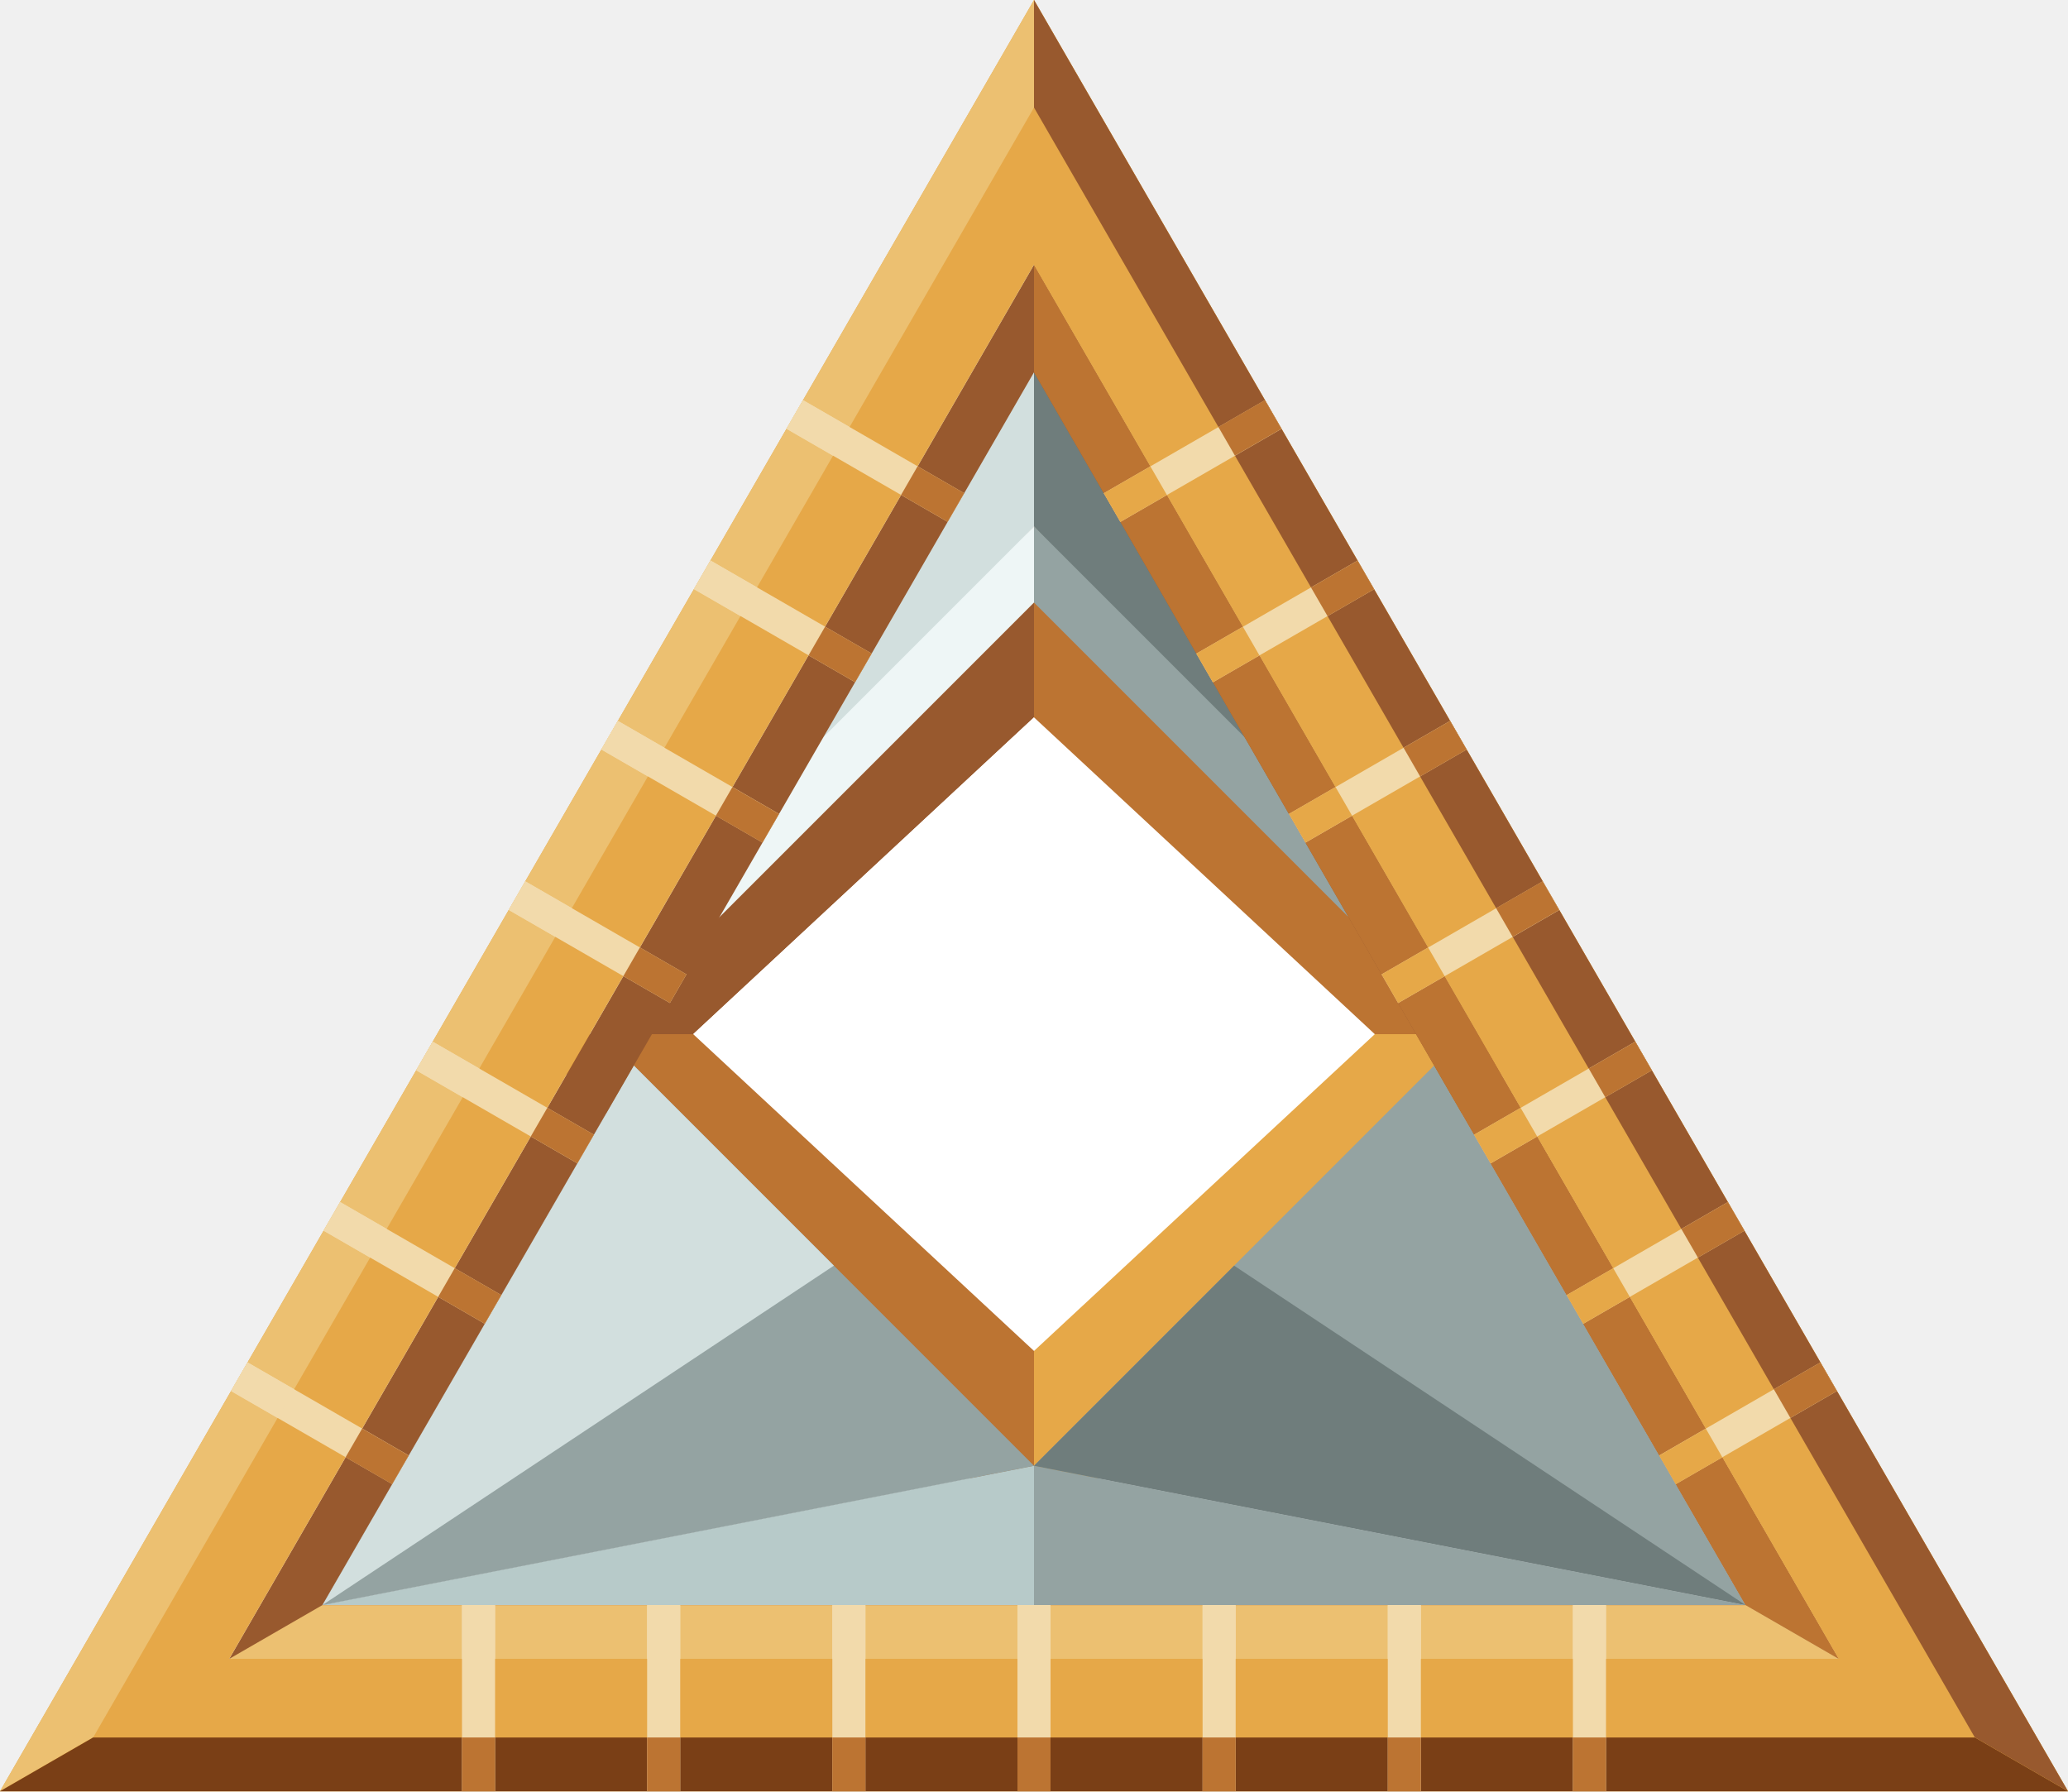
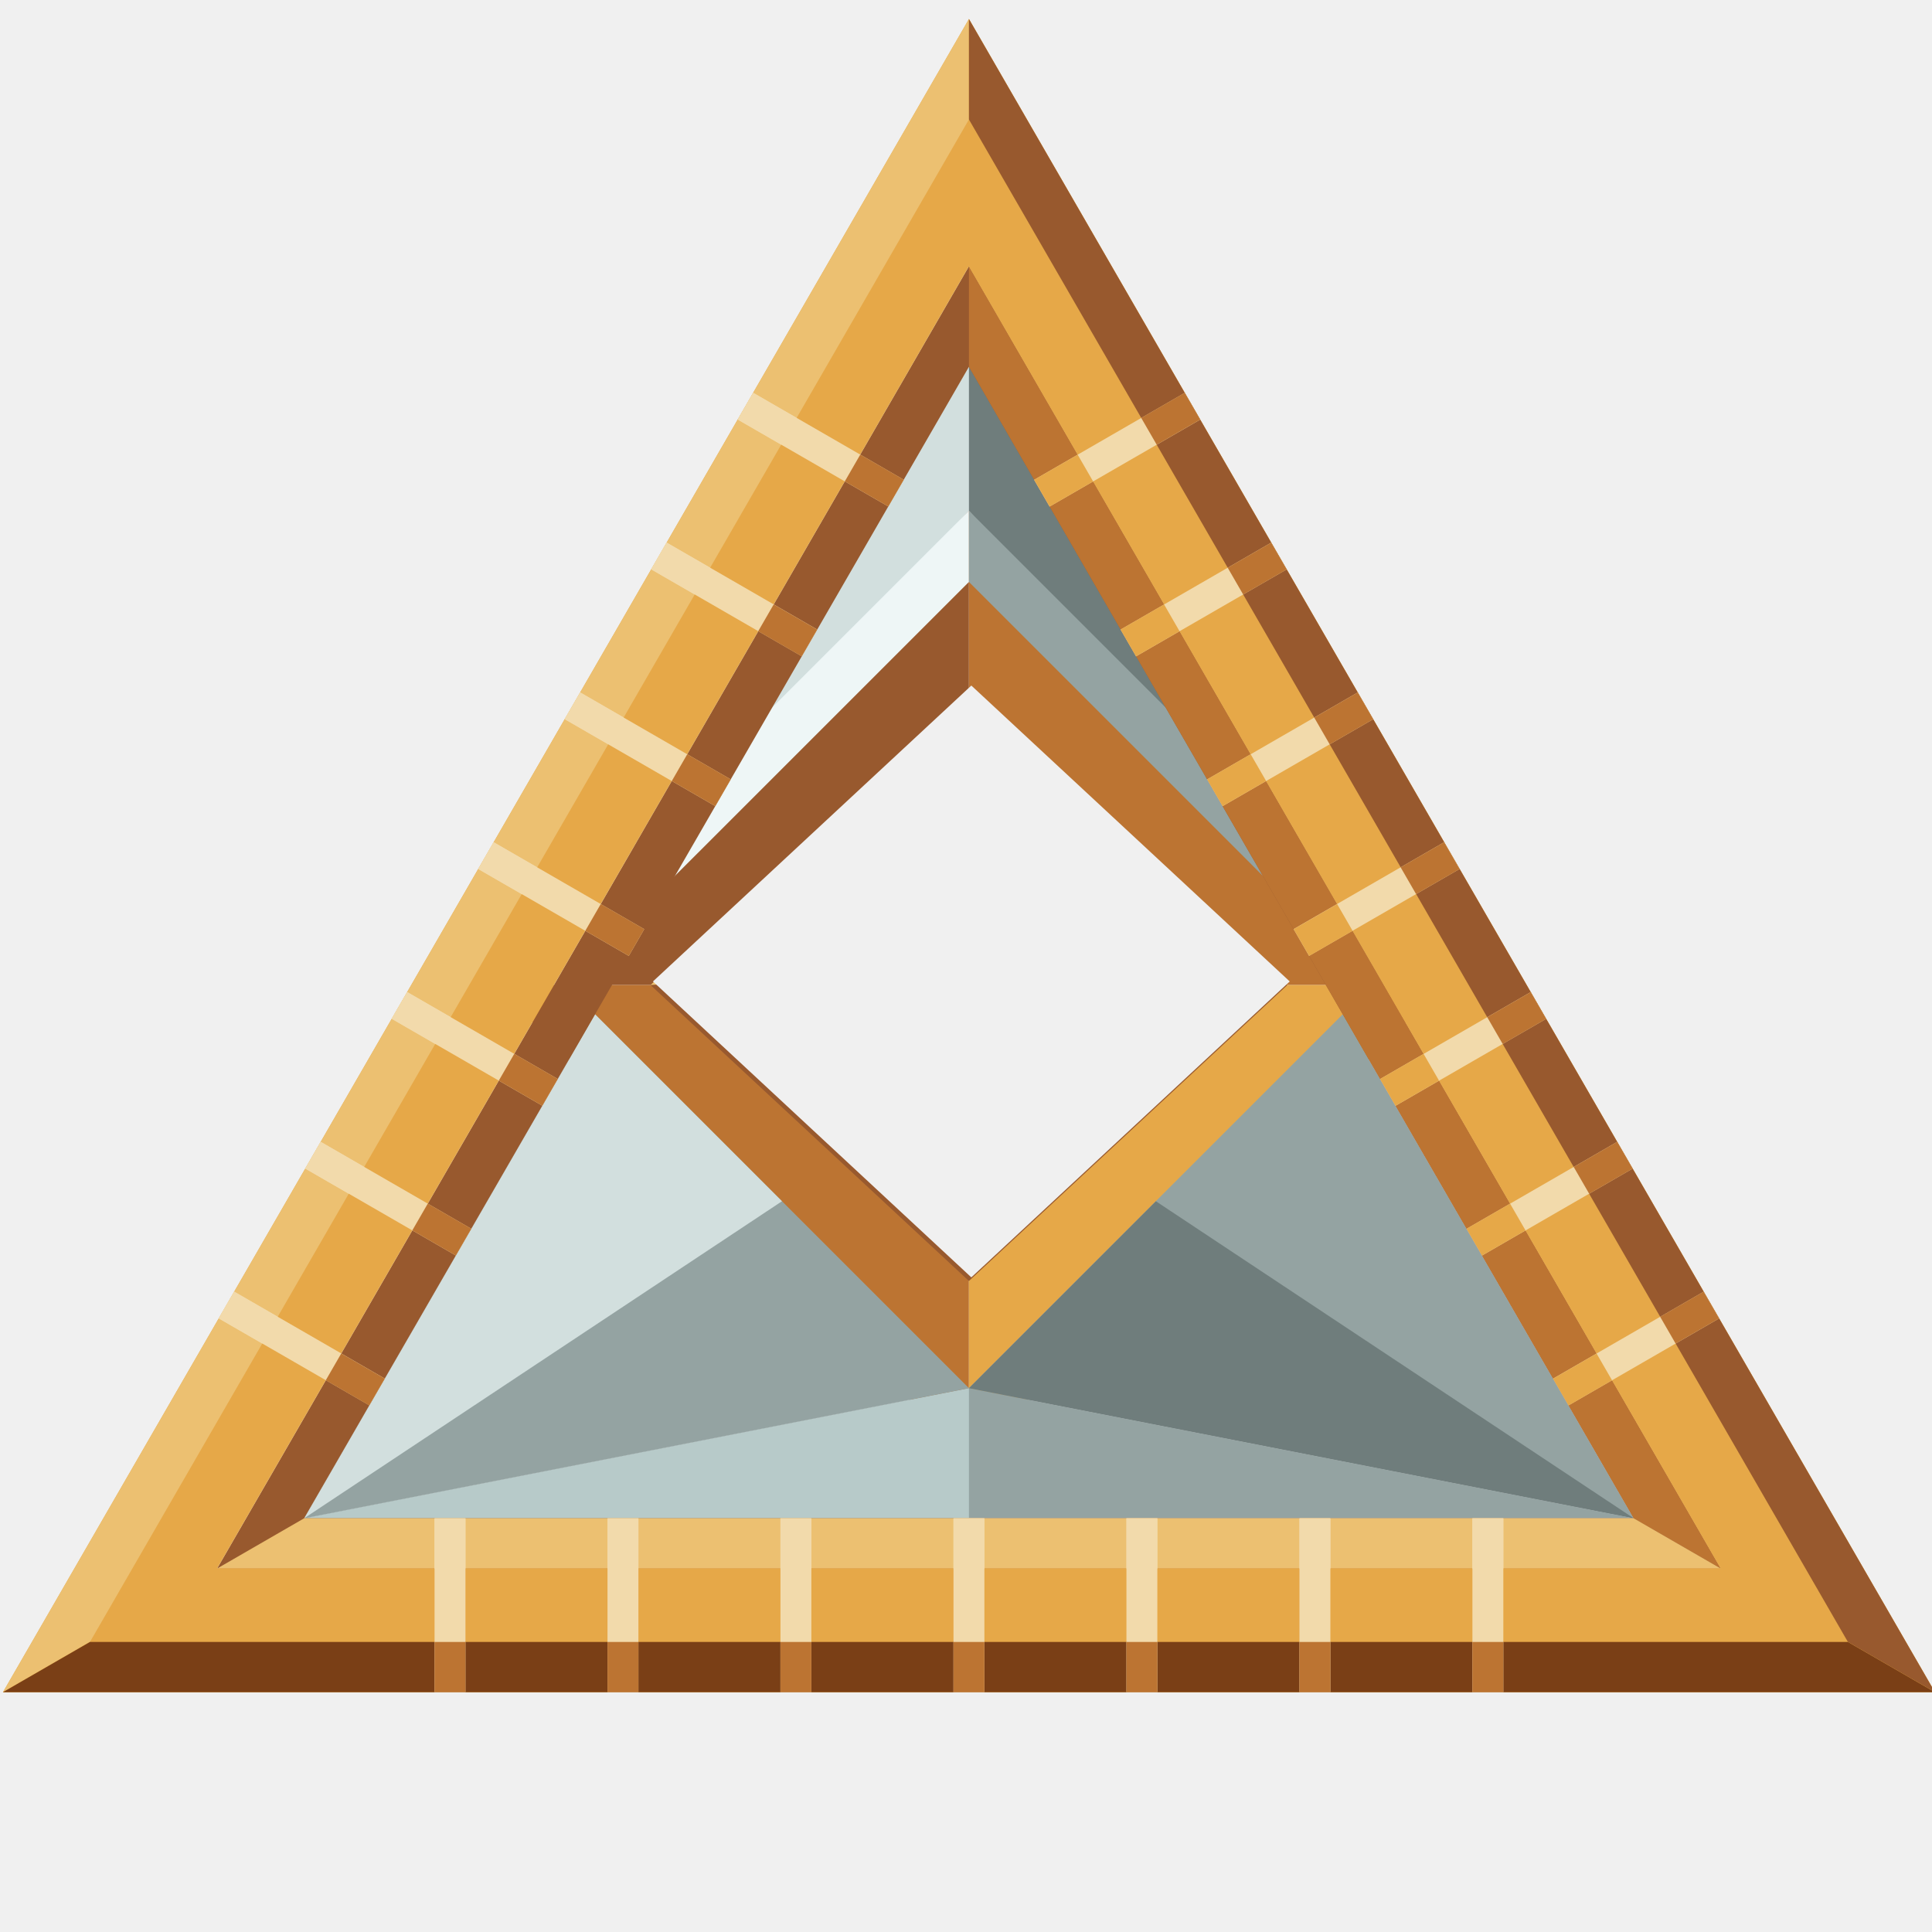
- <svg xmlns="http://www.w3.org/2000/svg" id="Layer_2" data-name="Layer 2" viewBox="0 0 250 216.51">
+ <svg xmlns="http://www.w3.org/2000/svg" id="Layer_1" data-name="Layer 1" viewBox="0 0 250 250">
  <defs>
    <style>
      .cls-1 {
+         mask: url(#mask);
+       }
+ 
+       .cls-2 {
        fill: #ecc071;
      }

-       .cls-2 {
+       .cls-3 {
        fill: #fff;
      }

-       .cls-3 {
+       .cls-4 {
        fill: #f2daab;
      }

-       .cls-4 {
+       .cls-5 {
        fill: #e6a848;
      }

-       .cls-5 {
+       .cls-6 {
        fill: #eef6f6;
      }

-       .cls-6 {
+       .cls-7 {
        fill: #98592e;
      }

-       .cls-7 {
+       .cls-8 {
        fill: #b7cac9;
      }

-       .cls-8 {
+       .cls-9 {
        fill: #bc7432;
      }

-       .cls-9 {
+       .cls-10 {
        fill: #d2dfde;
      }

-       .cls-10 {
+       .cls-11 {
        fill: #94a3a2;
      }

-       .cls-11 {
+       .cls-12 {
        fill: #6f7d7c;
      }

-       .cls-12 {
+       .cls-13 {
        fill: #7a3f16;
      }
    </style>
+     <mask id="mask" x="-2.82" y="-.88" width="254.48" height="262.05" maskUnits="userSpaceOnUse">
+       <g>
+         <rect class="cls-3" x="-2.82" y="-.88" width="254.48" height="262.05" />
+         <path d="M125.69,88.71l-41.2,38.29,41.2,38.29,41.2-38.29-41.2-38.29h0Z" />
+       </g>
+     </mask>
  </defs>
-   <g id="Layer_1-2" data-name="Layer 1">
-     <g id="newbie">
+   <g class="cls-1">
+     <g id="_01_LVL" data-name="01_LVL">
      <g id="Inside">
        <g>
-           <polygon class="cls-6" points="63.64 125 125 125 125 63.64 63.64 125" />
-           <polygon class="cls-8" points="186.36 125 125 125 125 63.64 186.36 125" />
-           <polygon class="cls-8" points="63.64 125 125 125 125 186.36 63.64 125" />
-           <polygon class="cls-4" points="186.36 125 125 125 125 186.36 186.36 125" />
-         </g>
-         <g>
-           <polygon class="cls-10" points="125 177.17 38.97 194.01 211.03 194.01 125 177.17" />
-           <g>
-             <polygon class="cls-7" points="125 177.17 38.97 194.01 125 194.01 125 177.17" />
-             <path class="cls-10" d="M76.62,128.79l-37.65,65.22,86.03-16.84-24.19-24.19-24.19-24.19h0Z" />
-             <path class="cls-9" d="M76.62,128.79l-37.65,65.22,61.84-41.03-24.19-24.19h0Z" />
-           </g>
-           <path class="cls-10" d="M173.38,128.79l-24.19,24.19-24.19,24.19,86.03,16.84-37.65-65.22h0Z" />
-           <path class="cls-11" d="M149.19,152.98l-24.19,24.19,86.03,16.84-61.84-41.03Z" />
-         </g>
-         <g>
-           <polygon class="cls-9" points="125 32 173.64 116.25 125 63.64 76.36 116.25 125 32" />
-           <polygon class="cls-11" points="125 32 173.64 116.25 125 63.64 125 32" />
-           <polygon class="cls-5" points="125 63.64 63.64 125 72.83 125 125 72.83 125 63.64" />
-           <polygon class="cls-10" points="125 63.64 186.36 125 177.17 125 125 72.83 125 63.64" />
+           <polygon class="cls-7" points="64.02 127.46 125.38 127.46 125.38 66.1 64.02 127.46" />
+           <polygon class="cls-9" points="186.74 127.46 125.38 127.46 125.38 66.1 186.74 127.46" />
+           <polygon class="cls-9" points="64.02 127.46 125.38 127.46 125.38 188.82 64.02 127.46" />
+           <polygon class="cls-5" points="186.74 127.46 125.38 127.46 125.38 188.82 186.74 127.46" />
+         </g>
+         <g>
+           <polygon class="cls-11" points="125.38 179.63 39.35 196.47 211.41 196.47 125.38 179.63" />
+           <g>
+             <polygon class="cls-8" points="125.38 179.63 39.35 196.47 125.38 196.47 125.38 179.63" />
+             <path class="cls-11" d="M77,131.25l-37.65,65.22,86.03-16.84-24.19-24.19-24.19-24.19h0Z" />
+             <path class="cls-10" d="M77,131.25l-37.65,65.22,61.84-41.03-24.19-24.19h0Z" />
+           </g>
+           <path class="cls-11" d="M173.75,131.25l-24.19,24.19-24.19,24.19,86.03,16.84-37.65-65.22h0Z" />
+           <path class="cls-12" d="M149.57,155.44l-24.19,24.19,86.03,16.84-61.84-41.03Z" />
+         </g>
+         <g>
+           <polygon class="cls-10" points="125.38 34.46 174.02 118.72 125.38 66.1 76.73 118.72 125.38 34.46" />
+           <polygon class="cls-12" points="125.38 34.46 174.02 118.72 125.38 66.1 125.38 34.46" />
+           <polygon class="cls-6" points="125.38 66.1 64.02 127.46 73.21 127.46 125.38 75.3 125.38 66.1" />
+           <polygon class="cls-11" points="125.38 66.1 186.74 127.46 177.54 127.46 125.38 75.3 125.38 66.1" />
        </g>
      </g>
      <g id="D10">
        <g>
          <g>
-             <path class="cls-2" d="M125,86.71l-41.2,38.29,41.2,38.29,41.2-38.29-41.2-38.29h0Z" />
-             <polygon class="cls-2" points="125 92.16 89.62 124.59 125 157.83 160.38 124.59 125 92.16" />
-           </g>
-           <g>
-             <polygon class="cls-2" points="106.55 122.02 90.26 125.19 124 156.89 124 130.63 106.55 122.02" />
-             <polygon class="cls-2" points="120.69 96.11 91.41 122.95 106.06 120.1 120.69 96.11" />
-             <polygon class="cls-2" points="129.31 96.11 158.59 122.95 143.94 120.1 129.31 96.11" />
-             <polygon class="cls-2" points="143.45 122.02 126 130.63 126 156.89 159.74 125.19 143.45 122.02" />
-             <polygon class="cls-2" points="125 92.16 108.1 120.57 125 128.91 141.9 120.57 125 92.16" />
-           </g>
-         </g>
-         <polygon class="cls-2" points="83.8 125 89.62 124.59 125 92.16 125 86.71 83.8 125" />
+             <path class="cls-7" d="M125.38,89.18l-41.2,38.29,41.2,38.29,41.2-38.29-41.2-38.29h0Z" />
+             <polygon class="cls-7" points="125.38 94.62 90 127.06 125.38 160.29 160.76 127.06 125.38 94.62" />
+           </g>
+           <g>
+             <polygon class="cls-3" points="106.93 124.48 90.64 127.65 124.38 159.35 124.38 133.1 106.93 124.48" />
+             <polygon class="cls-3" points="121.07 98.57 91.79 125.41 106.44 122.56 121.07 98.57" />
+             <polygon class="cls-3" points="129.69 98.57 158.97 125.41 144.32 122.56 129.69 98.57" />
+             <polygon class="cls-3" points="143.82 124.48 126.38 133.1 126.38 159.35 160.12 127.65 143.82 124.48" />
+             <polygon class="cls-3" points="125.38 94.62 108.48 123.04 125.38 131.38 142.28 123.04 125.38 94.62" />
+           </g>
+         </g>
+         <polygon class="cls-2" points="84.18 127.46 90 127.06 125.38 94.62 125.38 89.18 84.18 127.46" />
      </g>
      <g id="Frame">
        <g>
-           <path class="cls-6" d="M125,32L27.71,200.51H222.29L125,32ZM38.97,194.01L125,45l86.03,149.01H38.97Z" />
-           <polygon class="cls-8" points="125 45 211.03 194.01 222.29 200.51 125 32 125 45" />
-           <polygon class="cls-1" points="211.03 194.01 38.97 194.01 27.71 200.51 222.29 200.51 211.03 194.01" />
-           <path class="cls-4" d="M125,0L0,216.51H250L125,0Zm97.29,200.51H27.71L125,32l97.29,168.51Z" />
-           <polygon class="cls-4" points="125 0 125 32 222.29 200.51 27.71 200.51 0 216.51 250 216.51 125 0" />
-           <polygon class="cls-1" points="11.26 210.01 125 13 125 0 0 216.51 11.26 210.01" />
-           <polygon class="cls-6" points="238.74 210.01 125 13 125 0 250 216.51 238.74 210.01" />
-           <polygon class="cls-4" points="222.29 200.51 27.71 200.51 0 216.51 250 216.51 222.29 200.51" />
-           <polygon class="cls-12" points="0 216.51 250 216.51 238.74 210.01 11.26 210.01 0 216.51" />
-         </g>
-         <g>
-           <g>
-             <g>
-               <rect class="cls-3" x="36.67" y="160.78" width="4" height="22.5" transform="translate(-129.65 119.5) rotate(-60)" />
-               <rect class="cls-3" x="29.74" y="164.78" width="4" height="6.5" transform="translate(-129.65 111.5) rotate(-60)" />
-               <rect class="cls-8" x="43.59" y="172.78" width="4" height="6.5" transform="translate(-129.65 127.5) rotate(-60)" />
-             </g>
-             <g>
-               <rect class="cls-3" x="47.86" y="141.4" width="4" height="22.5" transform="translate(-107.27 119.5) rotate(-60)" />
-               <rect class="cls-3" x="40.93" y="145.4" width="4" height="6.5" transform="translate(-107.27 111.5) rotate(-60)" />
-               <rect class="cls-8" x="54.79" y="153.4" width="4" height="6.5" transform="translate(-107.27 127.5) rotate(-60)" />
-             </g>
-             <g>
-               <rect class="cls-3" x="59.05" y="122.01" width="4" height="22.5" transform="translate(-84.88 119.5) rotate(-60)" />
-               <rect class="cls-3" x="52.12" y="126.01" width="4" height="6.5" transform="translate(-84.88 111.5) rotate(-60)" />
-               <rect class="cls-8" x="65.98" y="134.01" width="4" height="6.5" transform="translate(-84.88 127.5) rotate(-60)" />
-             </g>
-             <g>
-               <rect class="cls-3" x="70.24" y="102.63" width="4" height="22.5" transform="translate(-62.5 119.5) rotate(-60)" />
-               <rect class="cls-3" x="63.31" y="106.63" width="4" height="6.5" transform="translate(-62.5 111.5) rotate(-60)" />
-               <rect class="cls-8" x="77.17" y="114.63" width="4" height="6.5" transform="translate(-62.5 127.5) rotate(-60)" />
-             </g>
-             <g>
-               <rect class="cls-3" x="81.44" y="83.24" width="4" height="22.5" transform="translate(-40.12 119.5) rotate(-60)" />
-               <rect class="cls-3" x="74.51" y="87.24" width="4" height="6.5" transform="translate(-40.12 111.5) rotate(-60)" />
-               <rect class="cls-8" x="88.36" y="95.24" width="4" height="6.5" transform="translate(-40.12 127.5) rotate(-60)" />
-             </g>
-             <g>
-               <rect class="cls-3" x="92.63" y="63.86" width="4" height="22.5" transform="translate(-17.73 119.5) rotate(-60)" />
-               <rect class="cls-3" x="85.7" y="67.86" width="4" height="6.5" transform="translate(-17.73 111.5) rotate(-60)" />
-               <rect class="cls-8" x="99.56" y="75.86" width="4" height="6.5" transform="translate(-17.73 127.5) rotate(-60)" />
-             </g>
-             <g>
-               <rect class="cls-3" x="103.82" y="44.47" width="4" height="22.5" transform="translate(4.65 119.5) rotate(-60)" />
-               <rect class="cls-3" x="96.89" y="48.47" width="4" height="6.5" transform="translate(4.65 111.5) rotate(-60)" />
-               <rect class="cls-8" x="110.75" y="56.47" width="4" height="6.5" transform="translate(4.65 127.5) rotate(-60)" />
-             </g>
-           </g>
-           <g>
-             <g>
-               <rect class="cls-3" x="200.08" y="170.03" width="22.5" height="4" transform="translate(-57.7 128.71) rotate(-30)" />
-               <rect class="cls-8" x="215.01" y="166.03" width="6.5" height="4" transform="translate(-54.78 131.64) rotate(-30)" />
-               <rect class="cls-4" x="201.15" y="174.03" width="6.5" height="4" transform="translate(-60.63 125.79) rotate(-30)" />
-             </g>
-             <g>
-               <rect class="cls-3" x="188.89" y="150.65" width="22.5" height="4" transform="translate(-49.51 120.52) rotate(-30)" />
-               <rect class="cls-8" x="203.82" y="146.65" width="6.5" height="4" transform="translate(-46.58 123.45) rotate(-30)" />
-               <rect class="cls-4" x="189.96" y="154.65" width="6.5" height="4" transform="translate(-52.44 117.59) rotate(-30)" />
-             </g>
-             <g>
-               <rect class="cls-3" x="177.7" y="131.26" width="22.5" height="4" transform="translate(-41.32 112.33) rotate(-30)" />
-               <rect class="cls-8" x="192.63" y="127.26" width="6.5" height="4" transform="translate(-38.39 115.26) rotate(-30)" />
-               <rect class="cls-4" x="178.77" y="135.26" width="6.5" height="4" transform="translate(-44.25 109.4) rotate(-30)" />
-             </g>
-             <g>
-               <rect class="cls-3" x="166.51" y="111.88" width="22.5" height="4" transform="translate(-33.12 104.14) rotate(-30)" />
-               <rect class="cls-8" x="181.43" y="107.88" width="6.5" height="4" transform="translate(-30.2 107.06) rotate(-30)" />
-               <rect class="cls-4" x="167.58" y="115.88" width="6.5" height="4" transform="translate(-36.05 101.21) rotate(-30)" />
-             </g>
-             <g>
-               <rect class="cls-3" x="155.31" y="92.49" width="22.5" height="4" transform="translate(-24.93 95.94) rotate(-30)" />
-               <rect class="cls-8" x="170.24" y="88.49" width="6.5" height="4" transform="translate(-22 98.87) rotate(-30)" />
-               <rect class="cls-4" x="156.39" y="96.49" width="6.5" height="4" transform="translate(-27.86 93.01) rotate(-30)" />
-             </g>
-             <g>
-               <rect class="cls-3" x="144.12" y="73.11" width="22.5" height="4" transform="translate(-16.74 87.75) rotate(-30)" />
-               <rect class="cls-8" x="159.05" y="69.11" width="6.5" height="4" transform="translate(-13.81 90.68) rotate(-30)" />
-               <rect class="cls-4" x="145.19" y="77.11" width="6.5" height="4" transform="translate(-19.67 84.82) rotate(-30)" />
-             </g>
-             <g>
-               <rect class="cls-3" x="132.93" y="53.72" width="22.5" height="4" transform="translate(-8.54 79.56) rotate(-30)" />
-               <rect class="cls-8" x="147.86" y="49.72" width="6.5" height="4" transform="translate(-5.62 82.48) rotate(-30)" />
-               <rect class="cls-4" x="134" y="57.72" width="6.5" height="4" transform="translate(-11.47 76.63) rotate(-30)" />
-             </g>
-           </g>
-           <g>
-             <g>
-               <rect class="cls-3" x="55.85" y="194.01" width="4" height="22.5" />
-               <rect class="cls-3" x="55.85" y="194.01" width="4" height="6.5" />
-               <rect class="cls-8" x="55.85" y="210.01" width="4" height="6.5" />
-             </g>
-             <g>
-               <rect class="cls-3" x="78.23" y="194.01" width="4" height="22.5" />
-               <rect class="cls-3" x="78.23" y="194.01" width="4" height="6.5" />
-               <rect class="cls-8" x="78.23" y="210.01" width="4" height="6.5" />
-             </g>
-             <g>
-               <rect class="cls-3" x="100.62" y="194.01" width="4" height="22.5" />
-               <rect class="cls-3" x="100.62" y="194.01" width="4" height="6.5" />
-               <rect class="cls-8" x="100.62" y="210.01" width="4" height="6.5" />
-             </g>
-             <g>
-               <rect class="cls-3" x="123" y="194.01" width="4" height="22.5" />
-               <rect class="cls-3" x="123" y="194.01" width="4" height="6.5" />
-               <rect class="cls-8" x="123" y="210.01" width="4" height="6.5" />
-             </g>
-             <g>
-               <rect class="cls-3" x="145.38" y="194.01" width="4" height="22.5" />
-               <rect class="cls-3" x="145.38" y="194.01" width="4" height="6.5" />
-               <rect class="cls-8" x="145.38" y="210.01" width="4" height="6.5" />
-             </g>
-             <g>
-               <rect class="cls-3" x="167.77" y="194.01" width="4" height="22.5" />
-               <rect class="cls-3" x="167.77" y="194.01" width="4" height="6.5" />
-               <rect class="cls-8" x="167.77" y="210.01" width="4" height="6.5" />
-             </g>
-             <g>
-               <rect class="cls-3" x="190.15" y="194.01" width="4" height="22.5" />
-               <rect class="cls-3" x="190.15" y="194.01" width="4" height="6.5" />
-               <rect class="cls-8" x="190.15" y="210.01" width="4" height="6.5" />
+           <path class="cls-7" d="M125.38,34.46L28.09,202.97H222.67L125.38,34.46ZM39.35,196.47L125.38,47.46l86.03,149.01H39.35Z" />
+           <polygon class="cls-9" points="125.38 47.46 211.41 196.47 222.67 202.97 125.38 34.46 125.38 47.46" />
+           <polygon class="cls-2" points="211.41 196.47 39.35 196.47 28.09 202.97 222.67 202.97 211.41 196.47" />
+           <path class="cls-5" d="M125.38,2.46L.38,218.97H250.38L125.38,2.46Zm97.29,200.51H28.09L125.38,34.46l97.29,168.51Z" />
+           <polygon class="cls-5" points="125.38 2.46 125.38 34.46 222.67 202.97 28.09 202.97 .38 218.97 250.38 218.97 125.38 2.46" />
+           <polygon class="cls-2" points="11.64 212.47 125.38 15.46 125.38 2.46 .38 218.97 11.64 212.47" />
+           <polygon class="cls-7" points="239.12 212.47 125.38 15.46 125.38 2.46 250.38 218.97 239.12 212.47" />
+           <polygon class="cls-5" points="222.67 202.97 28.09 202.97 .38 218.97 250.38 218.97 222.67 202.97" />
+           <polygon class="cls-13" points=".38 218.97 250.38 218.97 239.12 212.47 11.64 212.47 .38 218.97" />
+         </g>
+         <g>
+           <g>
+             <g>
+               <rect class="cls-4" x="37.05" y="163.25" width="4" height="22.5" transform="translate(-131.6 121.06) rotate(-60)" />
+               <rect class="cls-4" x="30.12" y="167.25" width="4" height="6.5" transform="translate(-131.6 113.06) rotate(-60)" />
+               <rect class="cls-9" x="43.97" y="175.25" width="4" height="6.5" transform="translate(-131.6 129.06) rotate(-60)" />
+             </g>
+             <g>
+               <rect class="cls-4" x="48.24" y="143.86" width="4" height="22.5" transform="translate(-109.21 121.06) rotate(-60)" />
+               <rect class="cls-4" x="41.31" y="147.86" width="4" height="6.5" transform="translate(-109.21 113.06) rotate(-60)" />
+               <rect class="cls-9" x="55.17" y="155.86" width="4" height="6.5" transform="translate(-109.21 129.06) rotate(-60)" />
+             </g>
+             <g>
+               <rect class="cls-4" x="59.43" y="124.48" width="4" height="22.5" transform="translate(-86.83 121.06) rotate(-60)" />
+               <rect class="cls-4" x="52.5" y="128.48" width="4" height="6.5" transform="translate(-86.83 113.06) rotate(-60)" />
+               <rect class="cls-9" x="66.36" y="136.48" width="4" height="6.5" transform="translate(-86.83 129.06) rotate(-60)" />
+             </g>
+             <g>
+               <rect class="cls-4" x="70.62" y="105.09" width="4" height="22.5" transform="translate(-64.44 121.06) rotate(-60)" />
+               <rect class="cls-4" x="63.69" y="109.09" width="4" height="6.5" transform="translate(-64.44 113.06) rotate(-60)" />
+               <rect class="cls-9" x="77.55" y="117.09" width="4" height="6.5" transform="translate(-64.44 129.06) rotate(-60)" />
+             </g>
+             <g>
+               <rect class="cls-4" x="81.81" y="85.71" width="4" height="22.5" transform="translate(-42.06 121.06) rotate(-60)" />
+               <rect class="cls-4" x="74.89" y="89.71" width="4" height="6.5" transform="translate(-42.06 113.06) rotate(-60)" />
+               <rect class="cls-9" x="88.74" y="97.71" width="4" height="6.5" transform="translate(-42.06 129.06) rotate(-60)" />
+             </g>
+             <g>
+               <rect class="cls-4" x="93.01" y="66.32" width="4" height="22.5" transform="translate(-19.68 121.06) rotate(-60)" />
+               <rect class="cls-4" x="86.08" y="70.32" width="4" height="6.5" transform="translate(-19.68 113.06) rotate(-60)" />
+               <rect class="cls-9" x="99.93" y="78.32" width="4" height="6.5" transform="translate(-19.68 129.06) rotate(-60)" />
+             </g>
+             <g>
+               <rect class="cls-4" x="104.2" y="46.94" width="4" height="22.5" transform="translate(2.71 121.06) rotate(-60)" />
+               <rect class="cls-4" x="97.27" y="50.94" width="4" height="6.5" transform="translate(2.71 113.06) rotate(-60)" />
+               <rect class="cls-9" x="111.13" y="58.94" width="4" height="6.5" transform="translate(2.71 129.06) rotate(-60)" />
+             </g>
+           </g>
+           <g>
+             <g>
+               <rect class="cls-4" x="200.46" y="172.5" width="22.5" height="4" transform="translate(-58.88 129.23) rotate(-30)" />
+               <rect class="cls-9" x="215.39" y="168.5" width="6.5" height="4" transform="translate(-55.96 132.16) rotate(-30)" />
+               <rect class="cls-5" x="201.53" y="176.5" width="6.5" height="4" transform="translate(-61.81 126.31) rotate(-30)" />
+             </g>
+             <g>
+               <rect class="cls-4" x="189.27" y="153.11" width="22.5" height="4" transform="translate(-50.69 121.04) rotate(-30)" />
+               <rect class="cls-9" x="204.2" y="149.11" width="6.5" height="4" transform="translate(-47.76 123.97) rotate(-30)" />
+               <rect class="cls-5" x="190.34" y="157.11" width="6.5" height="4" transform="translate(-53.62 118.11) rotate(-30)" />
+             </g>
+             <g>
+               <rect class="cls-4" x="178.08" y="133.73" width="22.5" height="4" transform="translate(-42.5 112.85) rotate(-30)" />
+               <rect class="cls-9" x="193.01" y="129.73" width="6.5" height="4" transform="translate(-39.57 115.78) rotate(-30)" />
+               <rect class="cls-5" x="179.15" y="137.73" width="6.5" height="4" transform="translate(-45.43 109.92) rotate(-30)" />
+             </g>
+             <g>
+               <rect class="cls-4" x="166.89" y="114.34" width="22.5" height="4" transform="translate(-34.31 104.65) rotate(-30)" />
+               <rect class="cls-9" x="181.81" y="110.34" width="6.5" height="4" transform="translate(-31.38 107.58) rotate(-30)" />
+               <rect class="cls-5" x="167.96" y="118.34" width="6.5" height="4" transform="translate(-37.23 101.73) rotate(-30)" />
+             </g>
+             <g>
+               <rect class="cls-4" x="155.69" y="94.96" width="22.5" height="4" transform="translate(-26.11 96.46) rotate(-30)" />
+               <rect class="cls-9" x="170.62" y="90.96" width="6.5" height="4" transform="translate(-23.18 99.39) rotate(-30)" />
+               <rect class="cls-5" x="156.77" y="98.96" width="6.5" height="4" transform="translate(-29.04 93.53) rotate(-30)" />
+             </g>
+             <g>
+               <rect class="cls-4" x="144.5" y="75.57" width="22.5" height="4" transform="translate(-17.92 88.27) rotate(-30)" />
+               <rect class="cls-9" x="159.43" y="71.57" width="6.5" height="4" transform="translate(-14.99 91.2) rotate(-30)" />
+               <rect class="cls-5" x="145.57" y="79.57" width="6.5" height="4" transform="translate(-20.85 85.34) rotate(-30)" />
+             </g>
+             <g>
+               <rect class="cls-4" x="133.31" y="56.19" width="22.5" height="4" transform="translate(-9.73 80.08) rotate(-30)" />
+               <rect class="cls-9" x="148.24" y="52.19" width="6.5" height="4" transform="translate(-6.8 83) rotate(-30)" />
+               <rect class="cls-5" x="134.38" y="60.19" width="6.5" height="4" transform="translate(-12.65 77.15) rotate(-30)" />
+             </g>
+           </g>
+           <g>
+             <g>
+               <rect class="cls-4" x="56.23" y="196.47" width="4" height="22.5" />
+               <rect class="cls-4" x="56.23" y="196.47" width="4" height="6.5" />
+               <rect class="cls-9" x="56.23" y="212.47" width="4" height="6.5" />
+             </g>
+             <g>
+               <rect class="cls-4" x="78.61" y="196.47" width="4" height="22.5" />
+               <rect class="cls-4" x="78.61" y="196.47" width="4" height="6.5" />
+               <rect class="cls-9" x="78.61" y="212.47" width="4" height="6.5" />
+             </g>
+             <g>
+               <rect class="cls-4" x="100.99" y="196.47" width="4" height="22.5" />
+               <rect class="cls-4" x="100.99" y="196.47" width="4" height="6.5" />
+               <rect class="cls-9" x="100.99" y="212.47" width="4" height="6.5" />
+             </g>
+             <g>
+               <rect class="cls-4" x="123.38" y="196.47" width="4" height="22.5" />
+               <rect class="cls-4" x="123.38" y="196.47" width="4" height="6.5" />
+               <rect class="cls-9" x="123.38" y="212.47" width="4" height="6.5" />
+             </g>
+             <g>
+               <rect class="cls-4" x="145.76" y="196.47" width="4" height="22.5" />
+               <rect class="cls-4" x="145.76" y="196.47" width="4" height="6.5" />
+               <rect class="cls-9" x="145.76" y="212.47" width="4" height="6.5" />
+             </g>
+             <g>
+               <rect class="cls-4" x="168.15" y="196.47" width="4" height="22.5" />
+               <rect class="cls-4" x="168.15" y="196.47" width="4" height="6.5" />
+               <rect class="cls-9" x="168.15" y="212.47" width="4" height="6.5" />
+             </g>
+             <g>
+               <rect class="cls-4" x="190.53" y="196.47" width="4" height="22.5" />
+               <rect class="cls-4" x="190.53" y="196.47" width="4" height="6.5" />
+               <rect class="cls-9" x="190.53" y="212.47" width="4" height="6.5" />
            </g>
          </g>
        </g>
      </g>
    </g>
  </g>
</svg>
